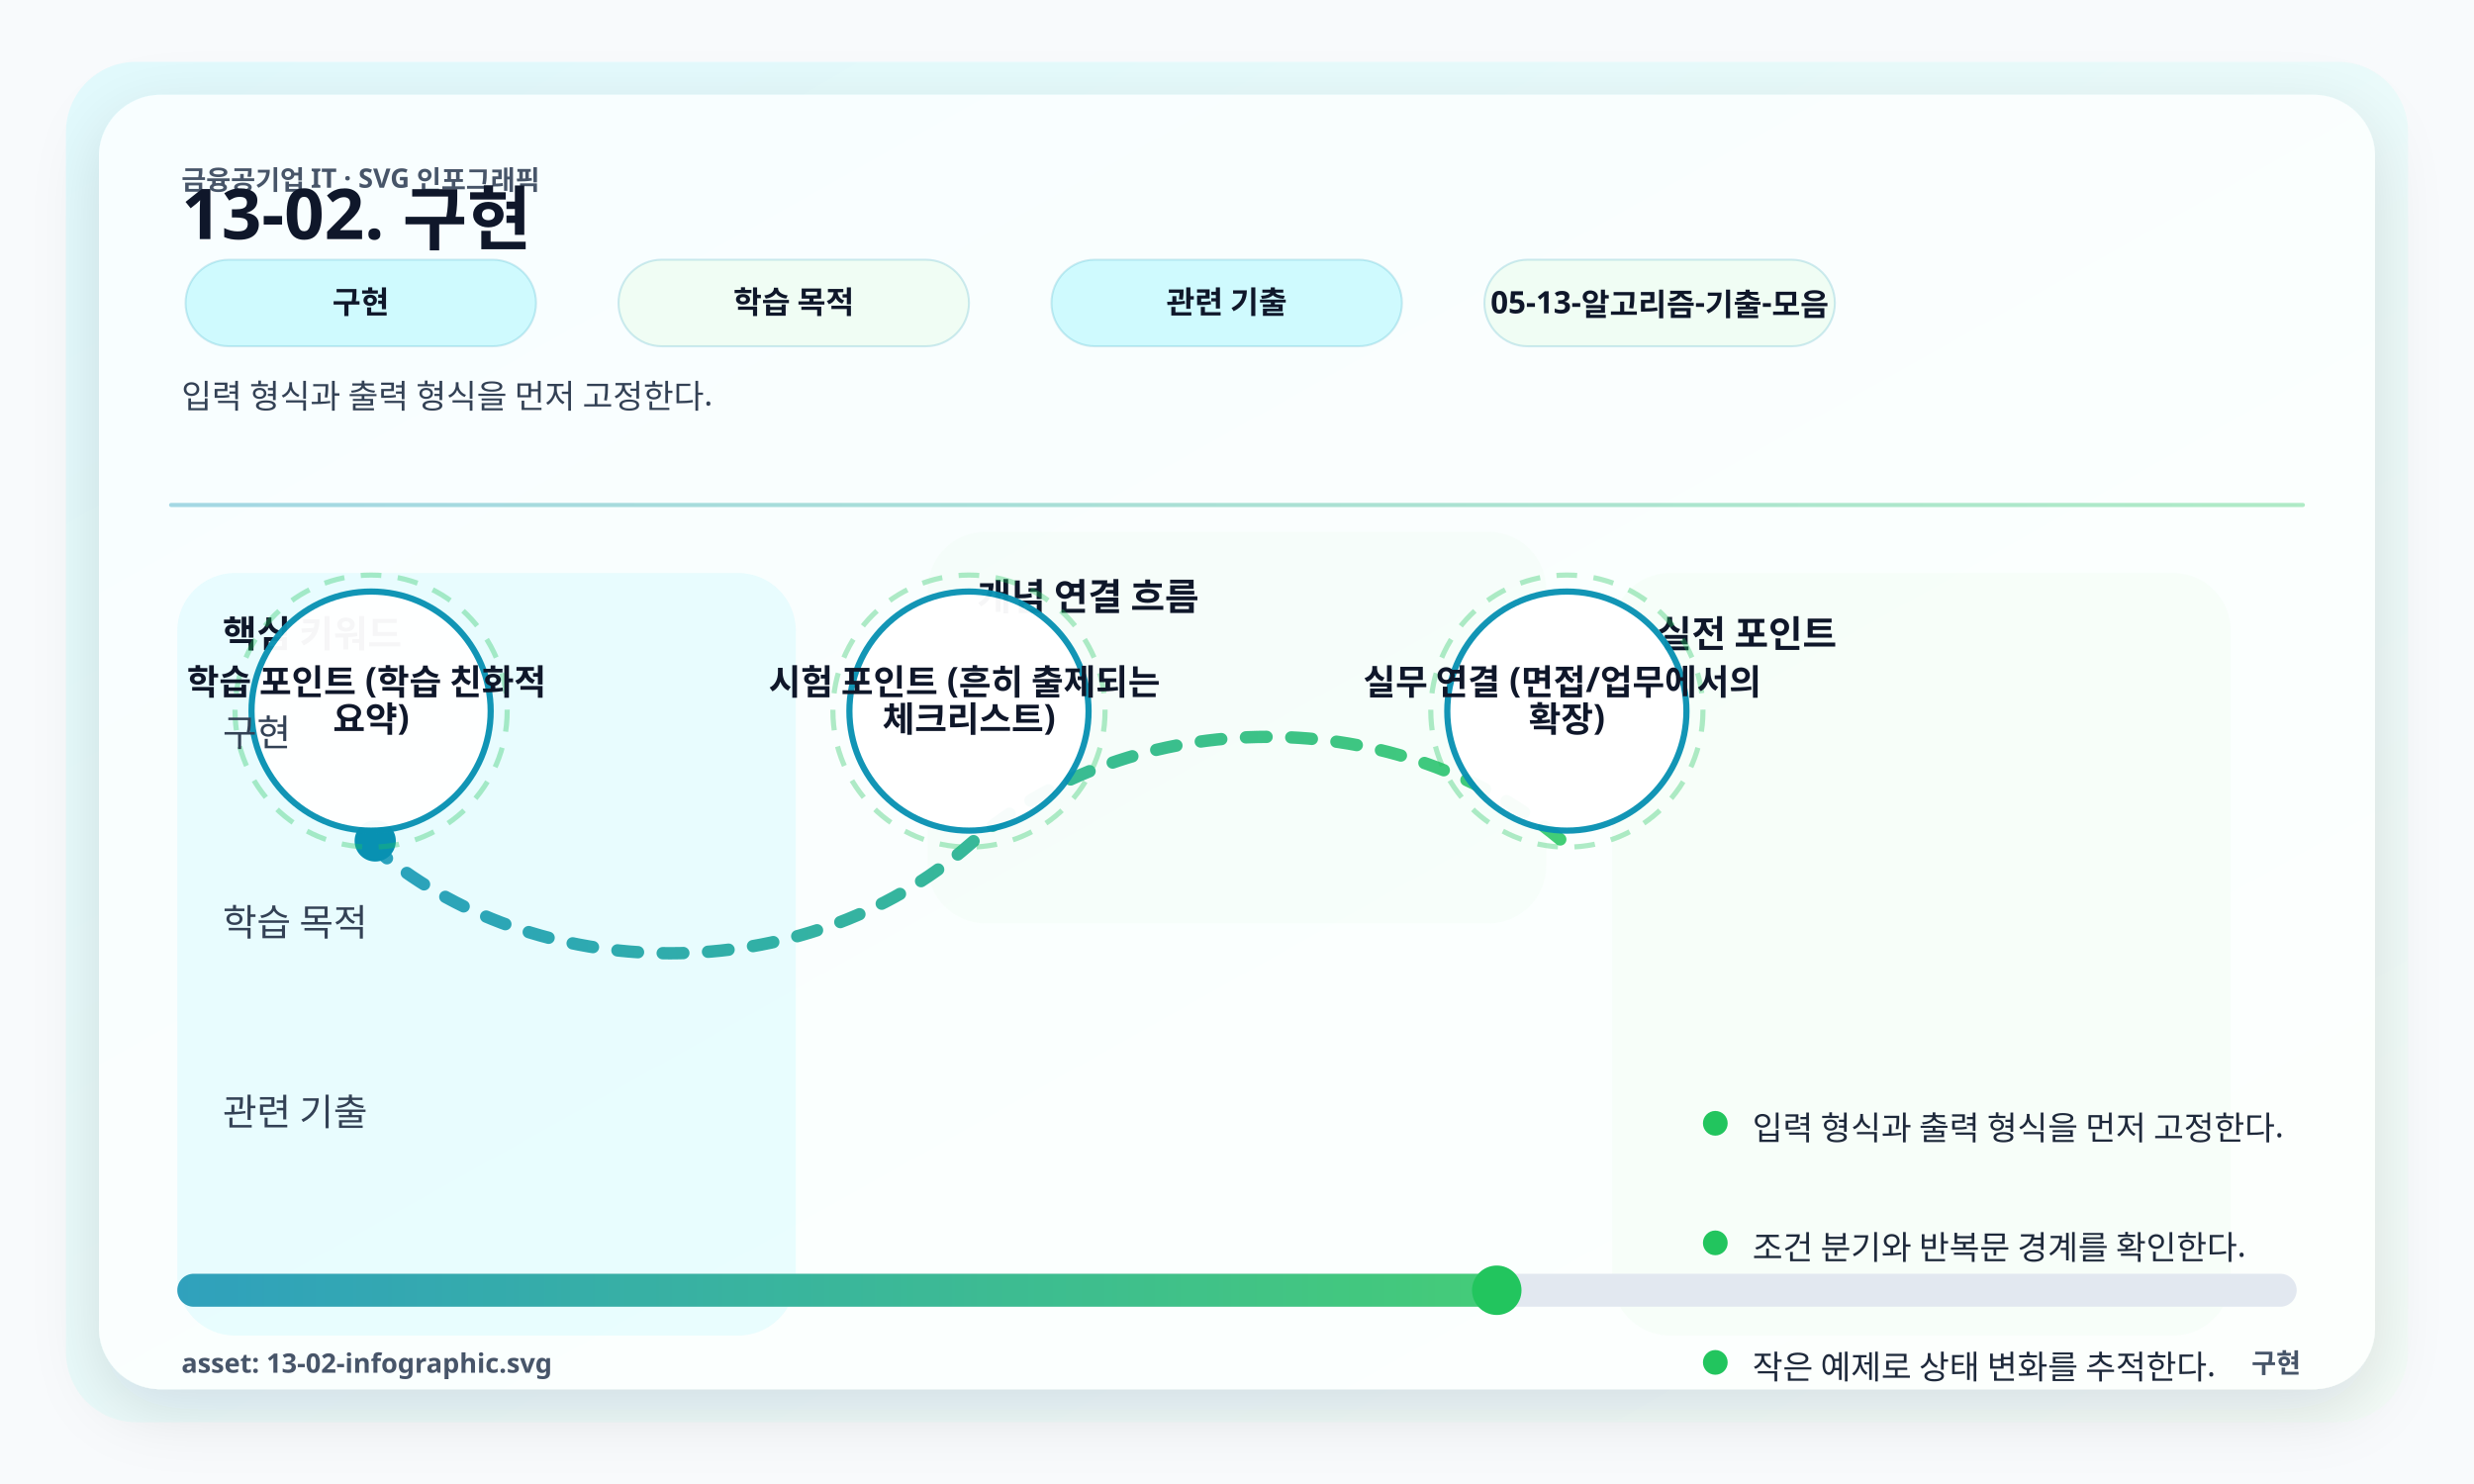
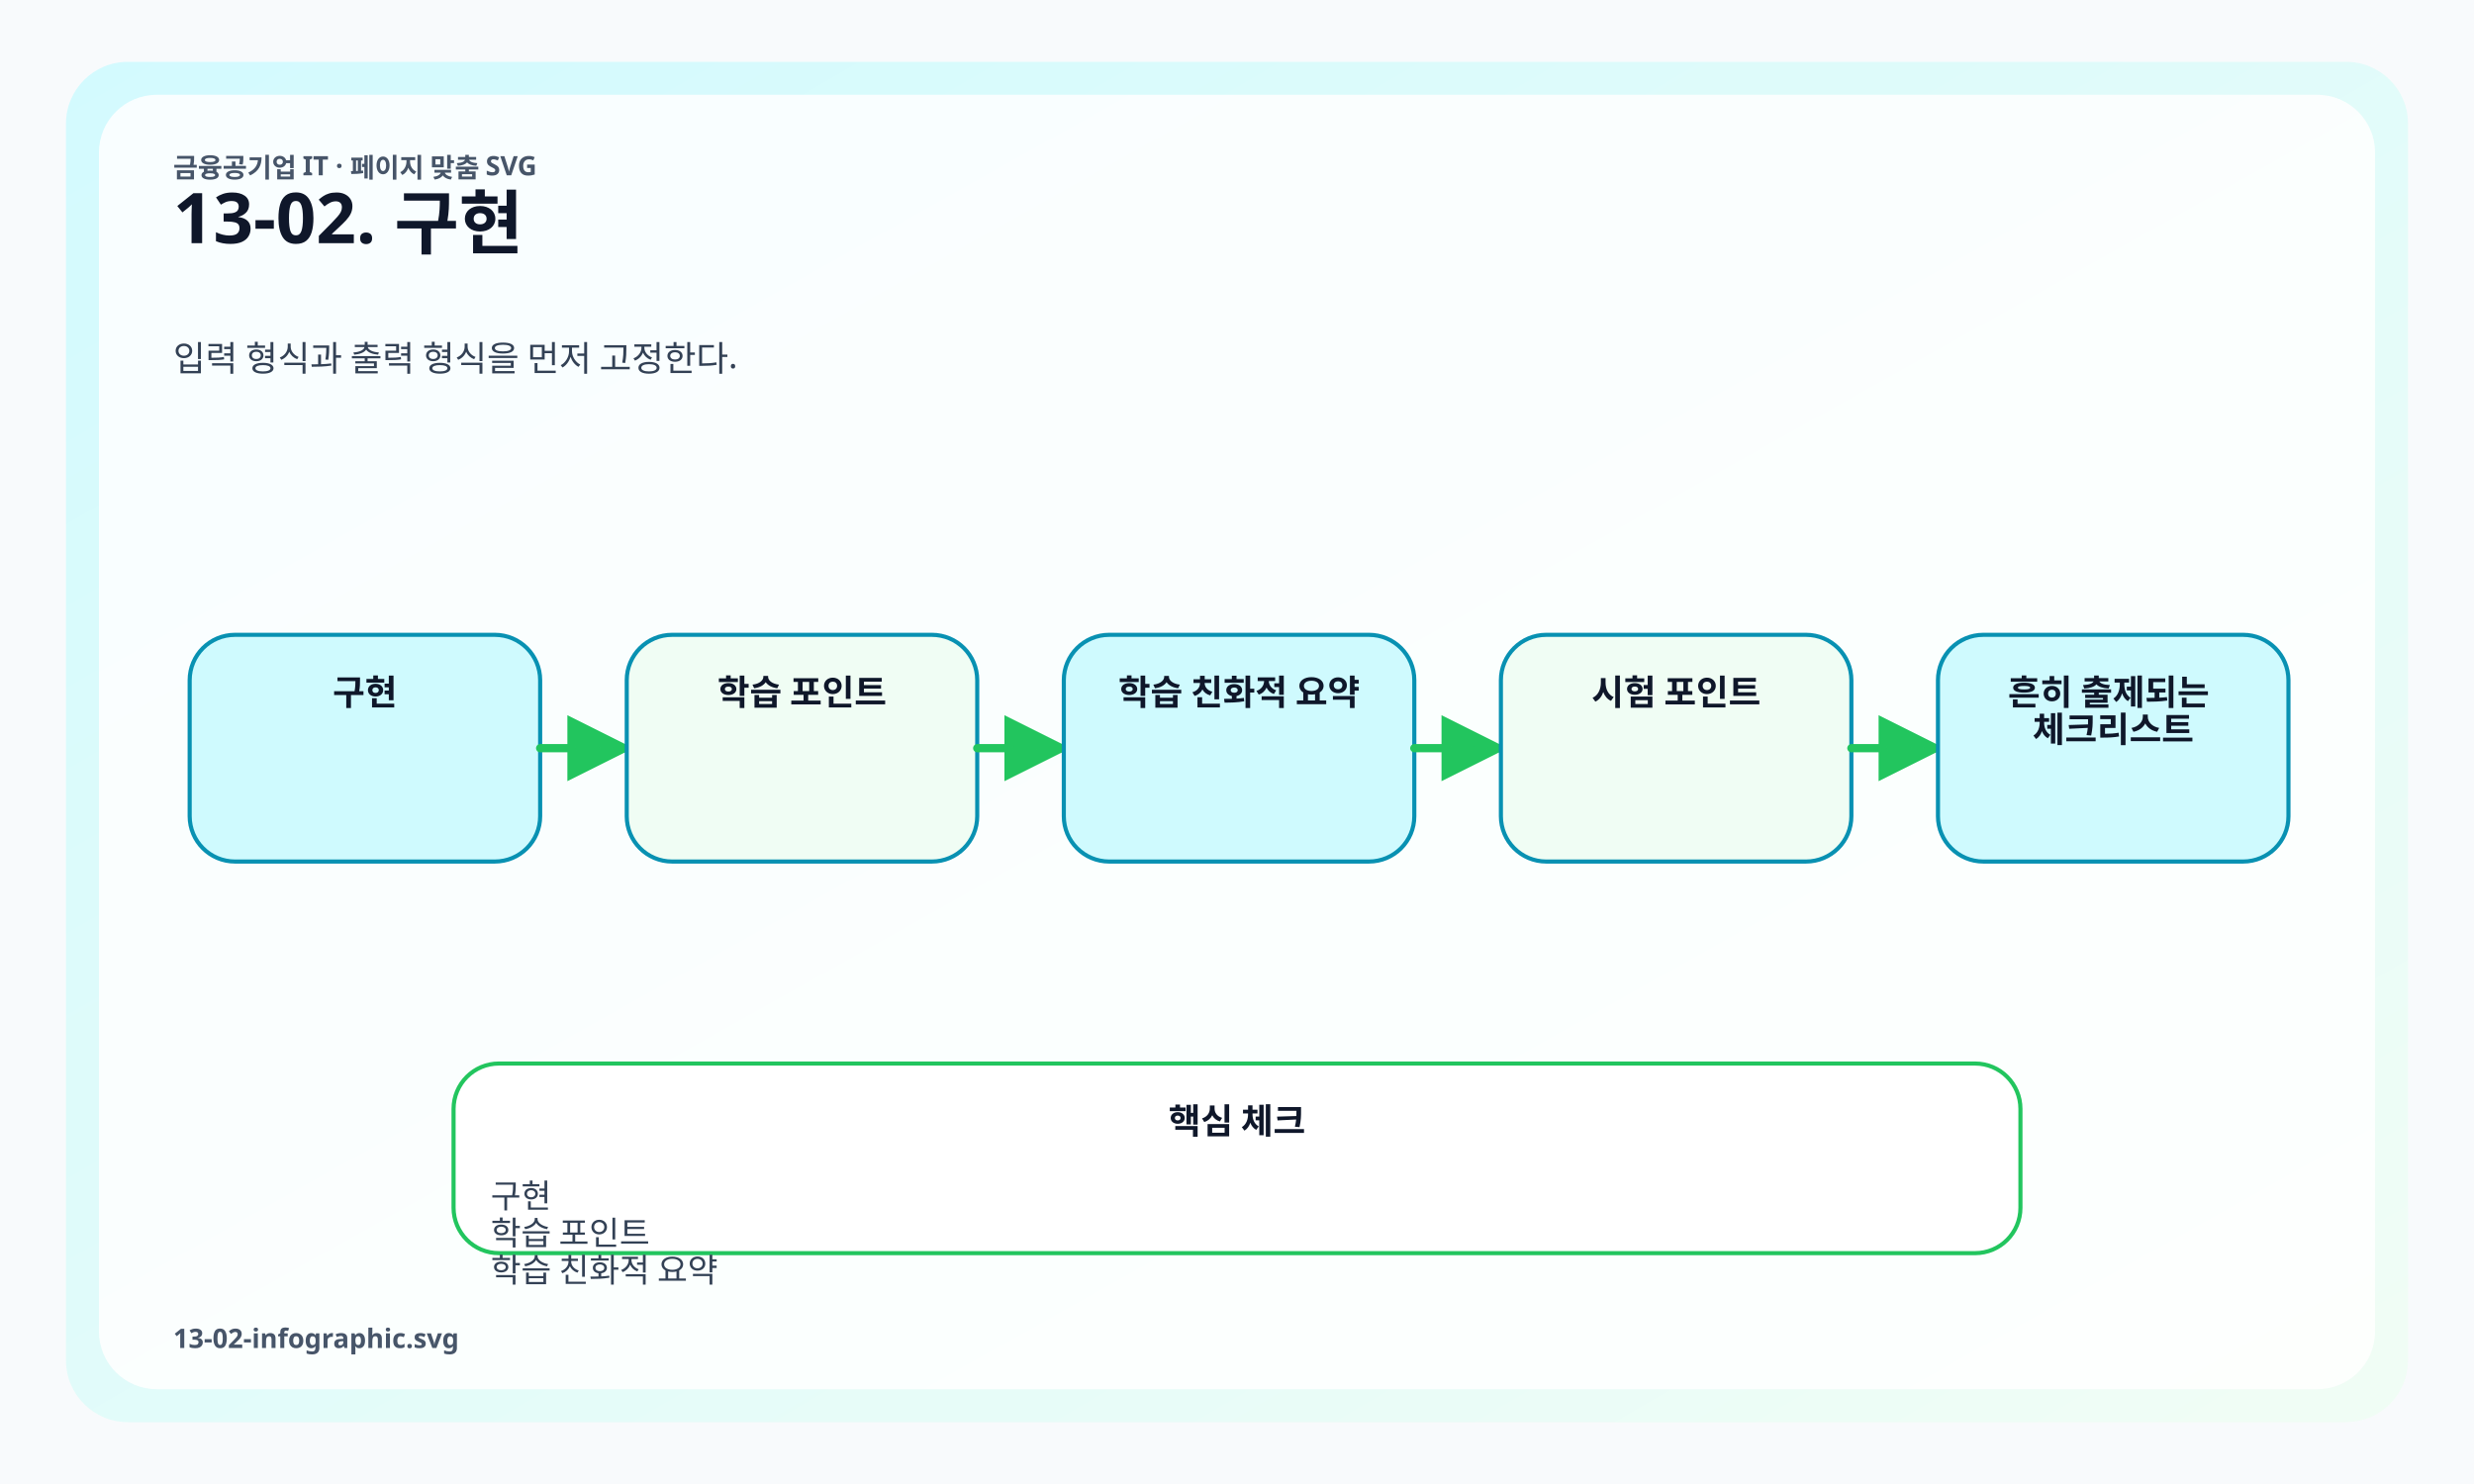
<svg xmlns="http://www.w3.org/2000/svg" width="1200" height="720" viewBox="0 0 1200 720" role="img" aria-labelledby="title desc">
  <defs>
-     <linearGradient id="bg" x1="0" y1="0" x2="1" y2="1">
+     <linearGradient id="grad-13-02-infographic.svg" x1="0" y1="0" x2="1" y2="1">
      <stop offset="0%" stop-color="#cffafe" />
      <stop offset="100%" stop-color="#f0fdf4" />
    </linearGradient>
-     <linearGradient id="line" x1="0" y1="0" x2="1" y2="0">
+     <linearGradient id="line-13-02-infographic.svg" x1="0" y1="0" x2="1" y2="0">
      <stop offset="0%" stop-color="#0891b2" />
      <stop offset="100%" stop-color="#22c55e" />
    </linearGradient>
-     <filter id="shadow" x="-20%" y="-20%" width="140%" height="140%">
-       <feDropShadow dx="0" dy="10" stdDeviation="16" flood-color="#0f172a" flood-opacity="0.12" />
-     </filter>
    <style>
      .title { font: 700 34px 'Pretendard','Noto Sans KR',sans-serif; fill: #0f172a; }
-       .subtitle { font: 500 16px 'Pretendard','Noto Sans KR',sans-serif; fill: #334155; }
-       .section { font: 700 18px 'Pretendard','Noto Sans KR',sans-serif; fill: #0f172a; }
-       .chip { font: 700 15px 'Pretendard','Noto Sans KR',sans-serif; fill: #0f172a; }
-       .body { font: 500 18px 'Pretendard','Noto Sans KR',sans-serif; fill: #334155; }
-       .node { font: 700 17px 'Pretendard','Noto Sans KR',sans-serif; fill: #0f172a; }
-       .focus { font: 500 16px 'Pretendard','Noto Sans KR',sans-serif; fill: #1e293b; }
+       .subtitle { font: 500 17px 'Pretendard','Noto Sans KR',sans-serif; fill: #334155; }
+       .label { font: 700 17px 'Pretendard','Noto Sans KR',sans-serif; fill: #0f172a; }
+       .body { font: 500 16px 'Pretendard','Noto Sans KR',sans-serif; fill: #334155; }
      .small { font: 600 13px 'Pretendard','Noto Sans KR',sans-serif; fill: #475569; }
-       .float1 { animation: float1 7s ease-in-out infinite; }
-       .float2 { animation: float2 8s ease-in-out infinite; }
-       .float3 { animation: float3 9s ease-in-out infinite; }
-       .pulse { animation: pulse 2.4s ease-in-out infinite; transform-origin: center; }
-       @keyframes float1 { 0%,100% { transform: translateY(0px); } 50% { transform: translateY(-8px); } }
-       @keyframes float2 { 0%,100% { transform: translateY(-2px); } 50% { transform: translateY(7px); } }
-       @keyframes float3 { 0%,100% { transform: translateY(2px); } 50% { transform: translateY(-6px); } }
-       @keyframes pulse { 0%,100% { opacity: .55; transform: scale(1); } 50% { opacity: 1; transform: scale(1.35); } }
+       .cap { font: 700 14px 'Pretendard','Noto Sans KR',sans-serif; fill: #0f172a; }
    </style>
  </defs>
  <rect width="1200" height="720" fill="#f8fafc" />
-   <rect x="32" y="30" width="1136" height="660" rx="34" fill="url(#bg)" opacity="0.55" />
-   <rect x="48" y="46" width="1104" height="628" rx="30" fill="white" filter="url(#shadow)" />
-   <rect x="48" y="46" width="1104" height="628" rx="30" fill="url(#bg)" opacity="0.16" />
-   <text class="small" x="88" y="92">금융공기업 IT · SVG 인포그래픽</text>
-   <text class="title" x="88" y="116">
-     <tspan x="88" dy="0">13-02. 구현</tspan>
+   <rect x="32" y="30" width="1136" height="660" rx="30" fill="url(#grad-13-02-infographic.svg)" opacity="0.9" />
+   <rect x="48" y="46" width="1104" height="628" rx="28" fill="white" />
+   <rect x="48" y="46" width="1104" height="628" rx="28" fill="url(#grad-13-02-infographic.svg)" opacity="0.14" />
+   <text class="small" x="84" y="86">금융공기업 IT · 페이지 맞춤 SVG</text>
+   <text class="title" x="84" y="118" text-anchor="start">
+     <tspan x="84" dy="0">13-02. 구현</tspan>
  </text>
-   <text class="subtitle" x="88" y="198">
-     <tspan x="88" dy="0">입력 형식과 출력 형식을 먼저 고정한다.</tspan>
+   <text class="subtitle" x="84" y="180" text-anchor="start">
+     <tspan x="84" dy="0">입력 형식과 출력 형식을 먼저 고정한다.</tspan>
  </text>
-   <g class="float1">
-     <rect x="90" y="126" width="170" height="42" rx="21" fill="#cffafe" stroke="#0891b2" stroke-opacity="0.18" />
-     <text class="chip" x="175" y="152" text-anchor="middle">구현</text>
-   </g>
-   <g class="float2">
-     <rect x="300" y="126" width="170" height="42" rx="21" fill="#f0fdf4" stroke="#0891b2" stroke-opacity="0.18" />
-     <text class="chip" x="385" y="152" text-anchor="middle">학습 목적</text>
-   </g>
-   <g class="float3">
-     <rect x="510" y="126" width="170" height="42" rx="21" fill="#cffafe" stroke="#0891b2" stroke-opacity="0.18" />
-     <text class="chip" x="595" y="152" text-anchor="middle">관련 기출</text>
-   </g>
-   <g class="float1">
-     <rect x="720" y="126" width="170" height="42" rx="21" fill="#f0fdf4" stroke="#0891b2" stroke-opacity="0.18" />
-     <text class="chip" x="805" y="152" text-anchor="middle">05-13-알고리즘-기출-모음</text>
-   </g>
-   <rect x="82" y="244" width="1036" height="2" rx="1" fill="url(#line)" opacity="0.35" />
-   <rect x="86" y="278" width="300" height="370" rx="28" fill="#cffafe" opacity="0.42" />
-   <rect x="450" y="258" width="300" height="190" rx="28" fill="#f0fdf4" opacity="0.38" />
-   <rect x="782" y="278" width="300" height="370" rx="28" fill="#f0fdf4" opacity="0.42" />
-   <text class="section" x="108" y="314">핵심 키워드</text>
-   <text class="section" x="474" y="296">개념 연결 흐름</text>
-   <text class="section" x="804" y="314">실전 포인트</text>
-   <path d="M 180 410 C 260 480, 390 480, 470 410 S 680 340, 760 410" fill="none" stroke="url(#line)" stroke-width="6" stroke-linecap="round" opacity="0.85" stroke-dasharray="10 12">
-     <animate attributeName="stroke-dashoffset" from="0" to="-220" dur="8s" repeatCount="indefinite" />
-   </path>
-   <circle cx="182" cy="408" r="10" fill="#0891b2">
-     <animateMotion dur="8s" repeatCount="indefinite" rotate="auto">
-       <mpath href="#route" />
-     </animateMotion>
-   </circle>
-   <path id="route" d="M 180 410 C 260 480, 390 480, 470 410 S 680 340, 760 410" fill="none" />
-   <g>
-     <circle cx="180" cy="345" r="58" fill="white" stroke="#0891b2" stroke-width="3" opacity="0.96" />
-     <circle cx="180" cy="345" r="66" fill="none" stroke="#22c55e" stroke-opacity="0.35" stroke-width="2.5" stroke-dasharray="10 8">
-       <animate attributeName="stroke-dashoffset" from="0" to="-180" dur="7s" begin="0.0s" repeatCount="indefinite" />
-     </circle>
-     <text class="node" x="180" text-anchor="middle" y="337">
-       <tspan x="180" text-anchor="middle" dy="0">학습 포인트 (학습 친화적</tspan>
-       <tspan x="180" text-anchor="middle" dy="18">요약)</tspan>
-     </text>
-   </g>
-   <g>
-     <circle cx="470" cy="345" r="58" fill="white" stroke="#0891b2" stroke-width="3" opacity="0.96" />
-     <circle cx="470" cy="345" r="66" fill="none" stroke="#22c55e" stroke-opacity="0.35" stroke-width="2.5" stroke-dasharray="10 8">
-       <animate attributeName="stroke-dashoffset" from="0" to="-180" dur="7s" begin="0.7s" repeatCount="indefinite" />
-     </circle>
-     <text class="node" x="470" text-anchor="middle" y="337">
-       <tspan x="470" text-anchor="middle" dy="0">시험 포인트 (흔히 출제되는</tspan>
-       <tspan x="470" text-anchor="middle" dy="18">체크리스트)</tspan>
-     </text>
-   </g>
-   <g>
-     <circle cx="760" cy="345" r="58" fill="white" stroke="#0891b2" stroke-width="3" opacity="0.96" />
-     <circle cx="760" cy="345" r="66" fill="none" stroke="#22c55e" stroke-opacity="0.35" stroke-width="2.5" stroke-dasharray="10 8">
-       <animate attributeName="stroke-dashoffset" from="0" to="-180" dur="7s" begin="1.4s" repeatCount="indefinite" />
-     </circle>
-     <text class="node" x="760" text-anchor="middle" y="337">
-       <tspan x="760" text-anchor="middle" dy="0">실무 연결 (면접/업무에서의</tspan>
-       <tspan x="760" text-anchor="middle" dy="18">확장)</tspan>
-     </text>
-   </g>
-   <text class="body" x="108" y="362">
-     <tspan x="108" dy="0">구현</tspan>
+   <defs>
+     <marker id="arrow" viewBox="0 0 10 10" refX="9" refY="5" markerWidth="8" markerHeight="8" orient="auto-start-reverse">
+       <path d="M 0 0 L 10 5 L 0 10 z" fill="#22c55e" />
+     </marker>
+   </defs>
+   <rect x="92" y="308" width="170" height="110" rx="22" fill="#cffafe" stroke="#0891b2" stroke-width="2" />
+   <text class="label" x="177" y="342" text-anchor="middle">
+     <tspan x="177" dy="0">구현</tspan>
  </text>
-   <text class="body" x="108" y="454">
-     <tspan x="108" dy="0">학습 목적</tspan>
+   <text class="body" x="110" y="378" text-anchor="start" />
+   <line x1="262" y1="363" x2="304" y2="363" stroke="#22c55e" stroke-width="4" stroke-linecap="round" marker-end="url(#arrow)" />
+   <line x1="262" y1="363" x2="304" y2="363" stroke="#22c55e" stroke-width="2" stroke-linecap="round" stroke-dasharray="10 8" opacity="0.5">
+     <animate attributeName="stroke-dashoffset" from="0" to="-72" dur="4s" repeatCount="indefinite" />
+   </line>
+   <rect x="304" y="308" width="170" height="110" rx="22" fill="#f0fdf4" stroke="#0891b2" stroke-width="2" />
+   <text class="label" x="389" y="342" text-anchor="middle">
+     <tspan x="389" dy="0">학습 포인트</tspan>
  </text>
-   <text class="body" x="108" y="546">
-     <tspan x="108" dy="0">관련 기출</tspan>
+   <text class="body" x="322" y="378" text-anchor="start" />
+   <line x1="474" y1="363" x2="516" y2="363" stroke="#22c55e" stroke-width="4" stroke-linecap="round" marker-end="url(#arrow)" />
+   <line x1="474" y1="363" x2="516" y2="363" stroke="#22c55e" stroke-width="2" stroke-linecap="round" stroke-dasharray="10 8" opacity="0.5">
+     <animate attributeName="stroke-dashoffset" from="0" to="-72" dur="4s" repeatCount="indefinite" />
+   </line>
+   <rect x="516" y="308" width="170" height="110" rx="22" fill="#cffafe" stroke="#0891b2" stroke-width="2" />
+   <text class="label" x="601" y="342" text-anchor="middle">
+     <tspan x="601" dy="0">학습 친화적 요약</tspan>
  </text>
-   <circle cx="832" cy="545" r="6" fill="#22c55e" class="pulse" style="animation-delay:0.0s" />
-   <text class="focus" x="850" y="553">
-     <tspan x="850" dy="0">입력 형식과 출력 형식을 먼저 고정한다.</tspan>
+   <text class="body" x="534" y="378" text-anchor="start" />
+   <line x1="686" y1="363" x2="728" y2="363" stroke="#22c55e" stroke-width="4" stroke-linecap="round" marker-end="url(#arrow)" />
+   <line x1="686" y1="363" x2="728" y2="363" stroke="#22c55e" stroke-width="2" stroke-linecap="round" stroke-dasharray="10 8" opacity="0.5">
+     <animate attributeName="stroke-dashoffset" from="0" to="-72" dur="4s" repeatCount="indefinite" />
+   </line>
+   <rect x="728" y="308" width="170" height="110" rx="22" fill="#f0fdf4" stroke="#0891b2" stroke-width="2" />
+   <text class="label" x="813" y="342" text-anchor="middle">
+     <tspan x="813" dy="0">시험 포인트</tspan>
  </text>
-   <circle cx="832" cy="603" r="6" fill="#22c55e" class="pulse" style="animation-delay:0.45s" />
-   <text class="focus" x="850" y="611">
-     <tspan x="850" dy="0">조건 분기와 반복문 경계를 확인한다.</tspan>
+   <text class="body" x="746" y="378" text-anchor="start" />
+   <line x1="898" y1="363" x2="940" y2="363" stroke="#22c55e" stroke-width="4" stroke-linecap="round" marker-end="url(#arrow)" />
+   <line x1="898" y1="363" x2="940" y2="363" stroke="#22c55e" stroke-width="2" stroke-linecap="round" stroke-dasharray="10 8" opacity="0.5">
+     <animate attributeName="stroke-dashoffset" from="0" to="-72" dur="4s" repeatCount="indefinite" />
+   </line>
+   <rect x="940" y="308" width="170" height="110" rx="22" fill="#cffafe" stroke="#0891b2" stroke-width="2" />
+   <text class="label" x="1025" y="342" text-anchor="middle">
+     <tspan x="1025" dy="0">흔히 출제되는</tspan>
+     <tspan x="1025" dy="18">체크리스트</tspan>
  </text>
-   <circle cx="832" cy="661" r="6" fill="#22c55e" class="pulse" style="animation-delay:0.9s" />
-   <text class="focus" x="850" y="669">
-     <tspan x="850" dy="0">작은 예제로 상태 변화를 추적한다.</tspan>
+   <text class="body" x="958" y="378" text-anchor="start" />
+   <rect x="220" y="516" width="760" height="92" rx="22" fill="#ffffff" stroke="#22c55e" stroke-width="2" />
+   <text class="label" x="600" y="550" text-anchor="middle">
+     <tspan x="600" dy="0">핵심 체크</tspan>
  </text>
-   <rect x="86" y="618" width="1028" height="16" rx="8" fill="#e2e8f0" />
-   <rect x="86" y="618" width="640" height="16" rx="8" fill="url(#line)" opacity="0.82">
-     <animate attributeName="width" values="420;860;420" dur="10s" repeatCount="indefinite" />
-   </rect>
-   <circle cx="726" cy="626" r="12" fill="#22c55e" class="pulse" />
-   <text class="small" x="88" y="666">asset: 13-02-infographic.svg</text>
-   <text class="small" x="1116" y="666" text-anchor="end">구현</text>
+   <text class="body" x="238" y="586" text-anchor="start">
+     <tspan x="238" dy="0">구현</tspan>
+     <tspan x="238" dy="18">학습 포인트</tspan>
+     <tspan x="238" dy="18">학습 친화적 요약</tspan>
+   </text>
+   <text class="small" x="84" y="654">13-02-infographic.svg</text>
</svg>
